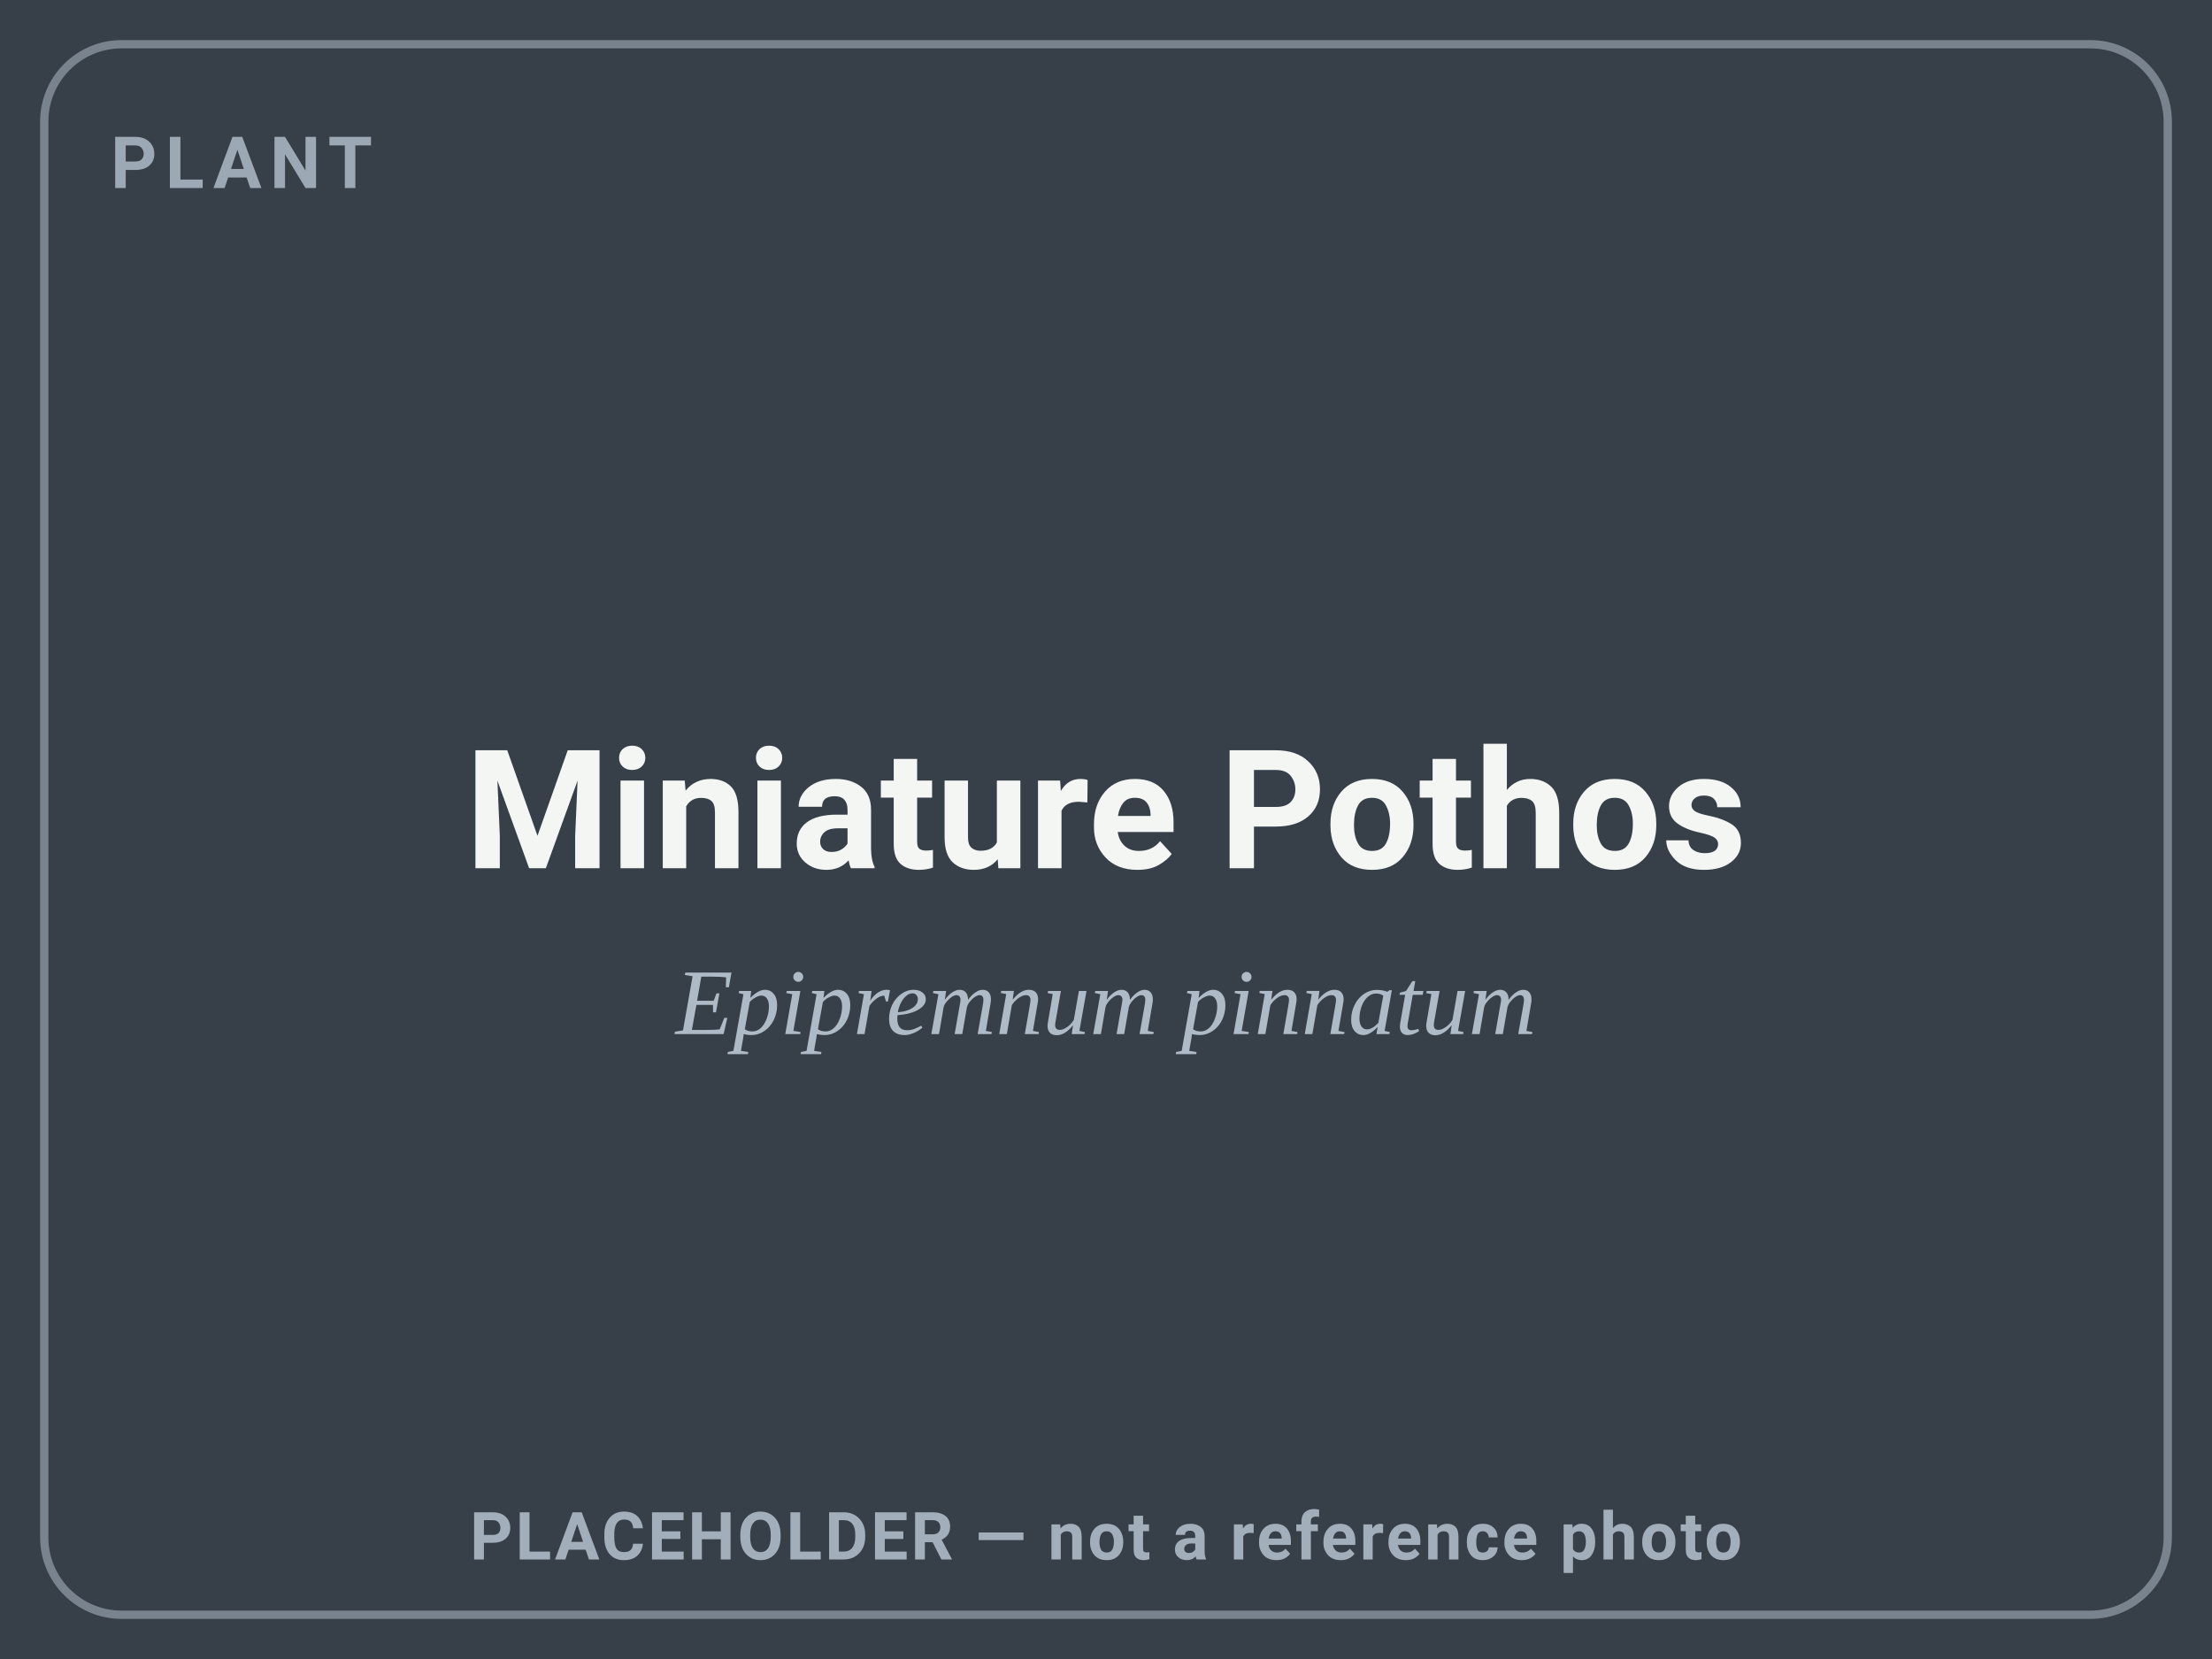
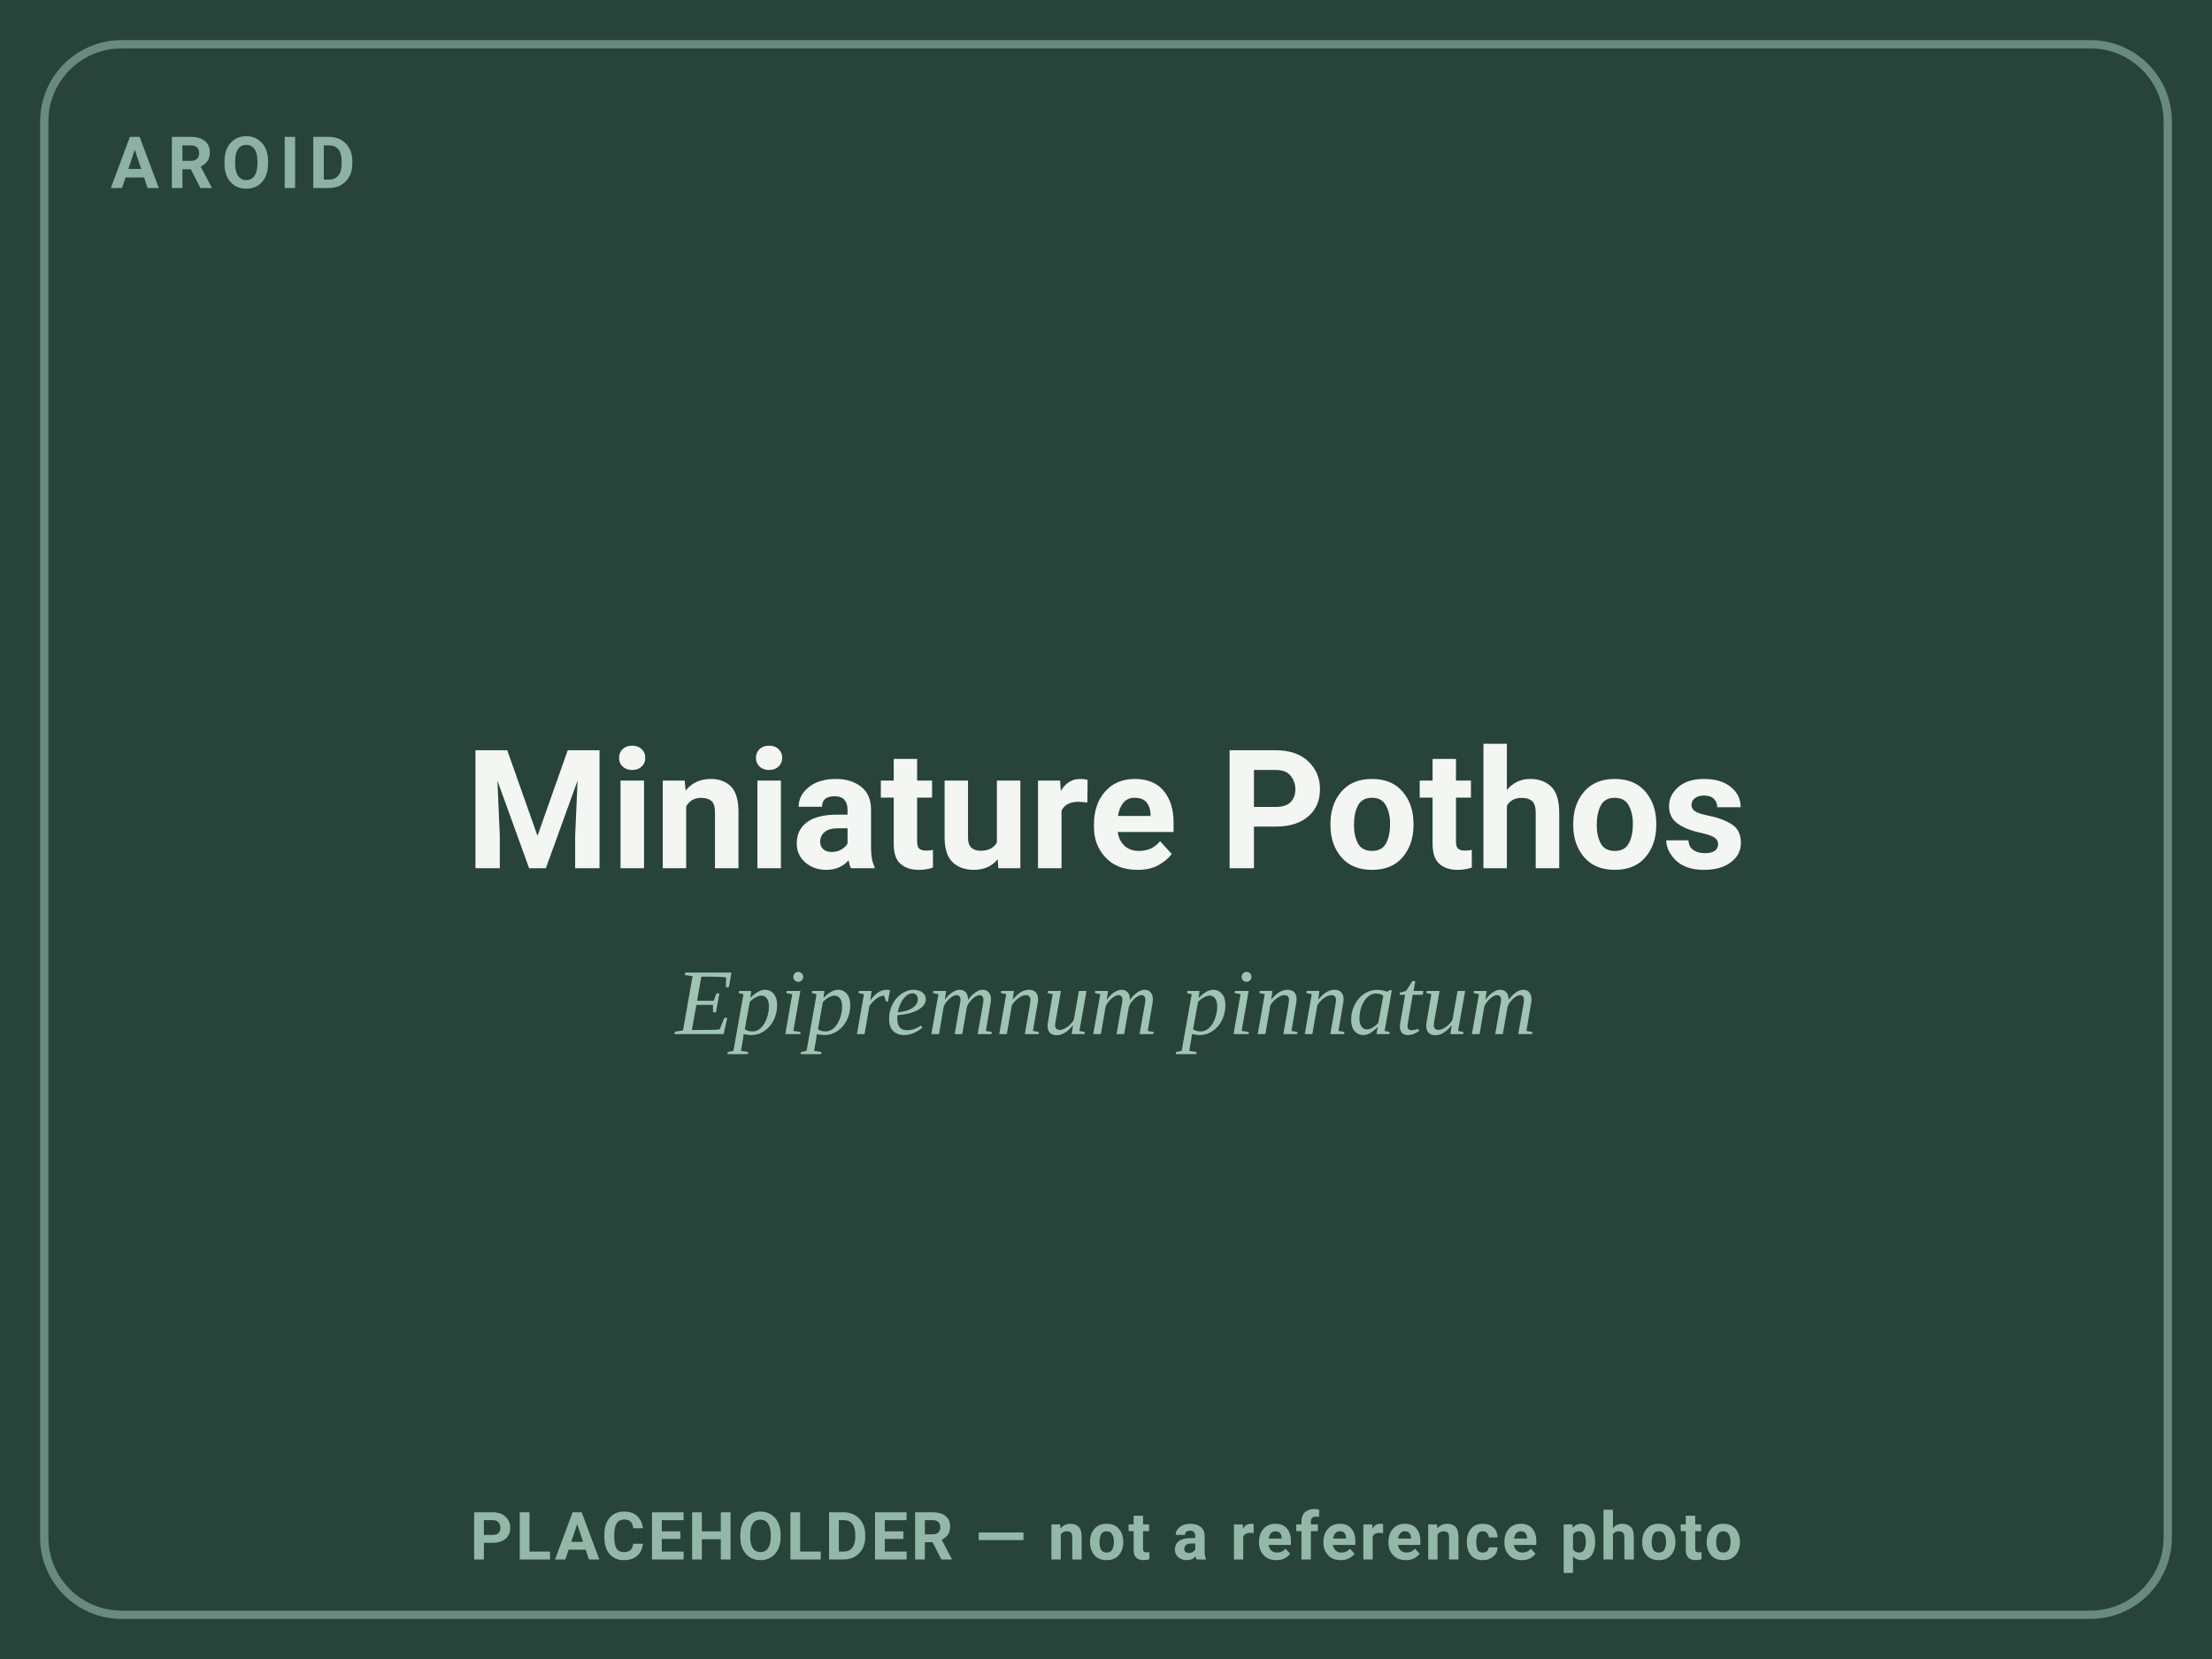
<svg xmlns="http://www.w3.org/2000/svg" viewBox="0 0 400 300" role="img" aria-label="Stylized placeholder for Miniature Pothos — not a reference photo">
-   <rect width="400" height="300" fill="#374049" />
-   <rect x="8" y="8" width="384" height="284" rx="14" fill="none" stroke="#aebac6" stroke-width="1.5" opacity="0.55" />
-   <text x="20" y="34" font-family="-apple-system, Segoe UI, Roboto, sans-serif" font-size="13" font-weight="600" letter-spacing="1.5" fill="#aebac6" opacity="0.85">PLANT</text>
+   <rect width="400" height="300" fill="#27433a" />
+   <rect x="8" y="8" width="384" height="284" rx="14" fill="none" stroke="#9fc4b6" stroke-width="1.5" opacity="0.55" />
+   <text x="20" y="34" font-family="-apple-system, Segoe UI, Roboto, sans-serif" font-size="13" font-weight="600" letter-spacing="1.5" fill="#9fc4b6" opacity="0.85">AROID</text>
  <text x="200" text-anchor="middle" font-family="-apple-system, Segoe UI, Roboto, sans-serif" font-size="30" font-weight="700" fill="#f4f6f4">
    <tspan x="200" y="157">Miniature Pothos</tspan>
  </text>
-   <text x="200" y="187" text-anchor="middle" font-family="Georgia, Times New Roman, serif" font-style="italic" font-size="17" fill="#aebac6">Epipremnum pinnatum</text>
-   <text x="200" y="282" text-anchor="middle" font-family="-apple-system, Segoe UI, Roboto, sans-serif" font-size="12" font-weight="600" letter-spacing="0.5" fill="#aebac6" opacity="0.9">PLACEHOLDER — not a reference photo</text>
+   <text x="200" y="187" text-anchor="middle" font-family="Georgia, Times New Roman, serif" font-style="italic" font-size="17" fill="#9fc4b6">Epipremnum pinnatum</text>
+   <text x="200" y="282" text-anchor="middle" font-family="-apple-system, Segoe UI, Roboto, sans-serif" font-size="12" font-weight="600" letter-spacing="0.5" fill="#9fc4b6" opacity="0.9">PLACEHOLDER — not a reference photo</text>
</svg>
